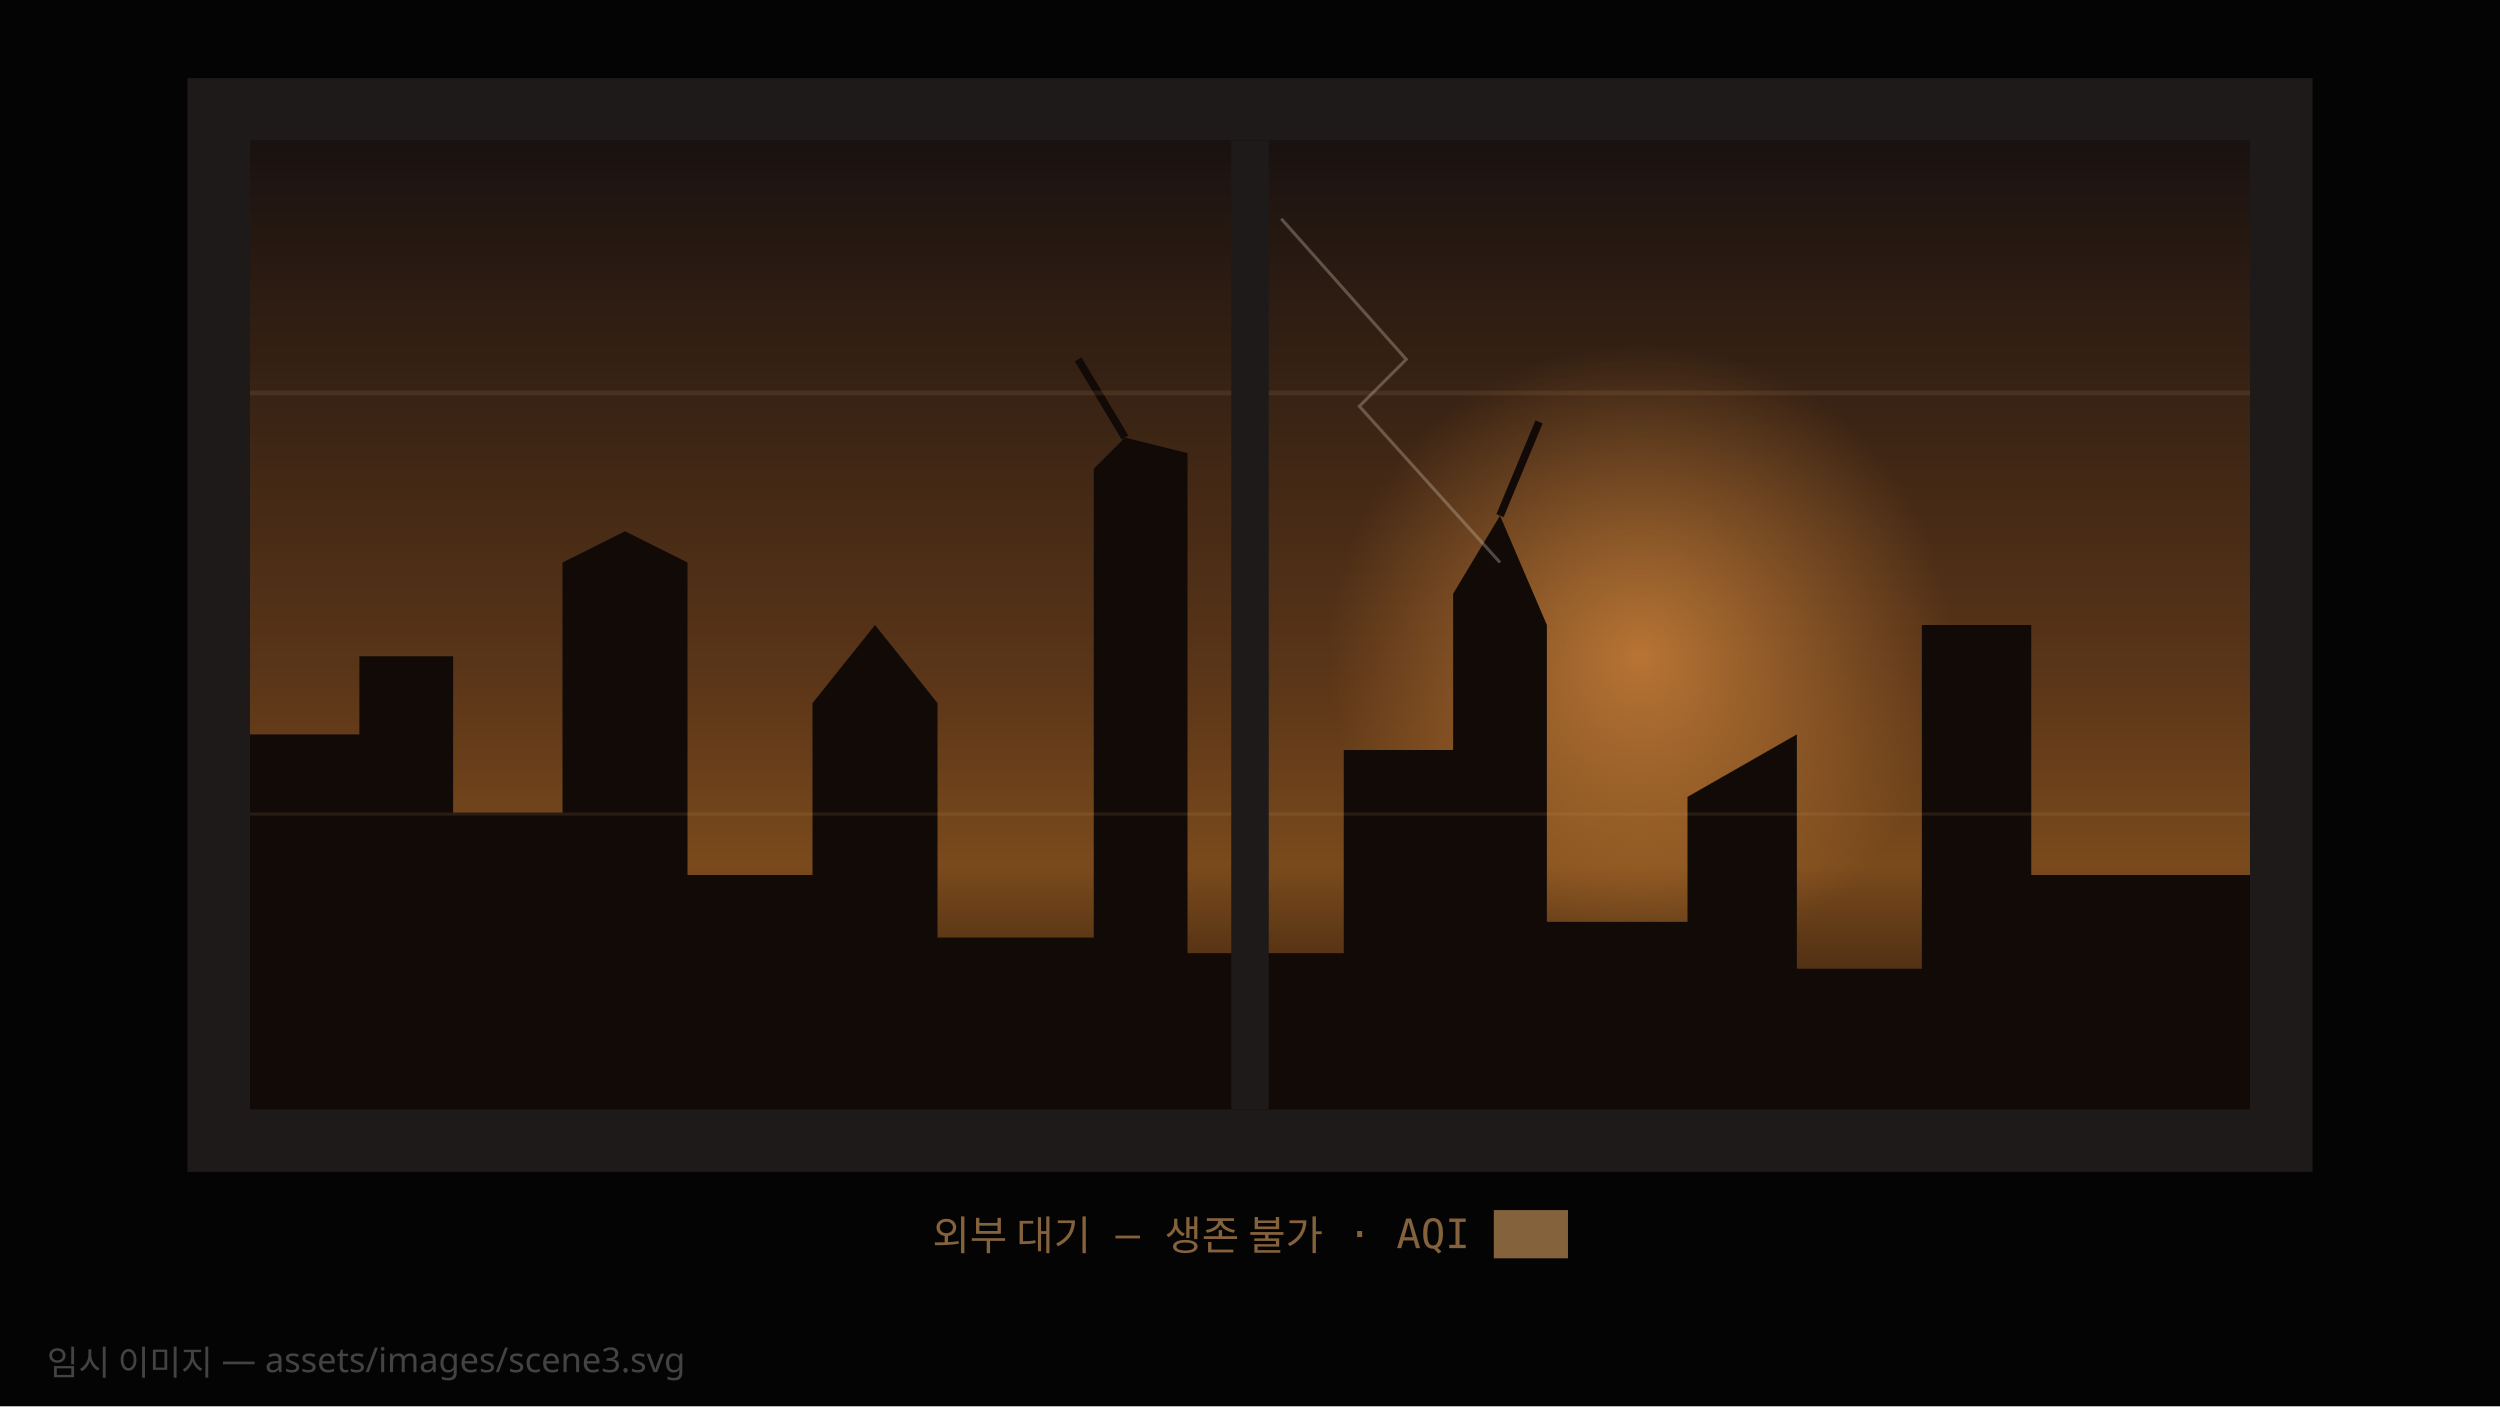
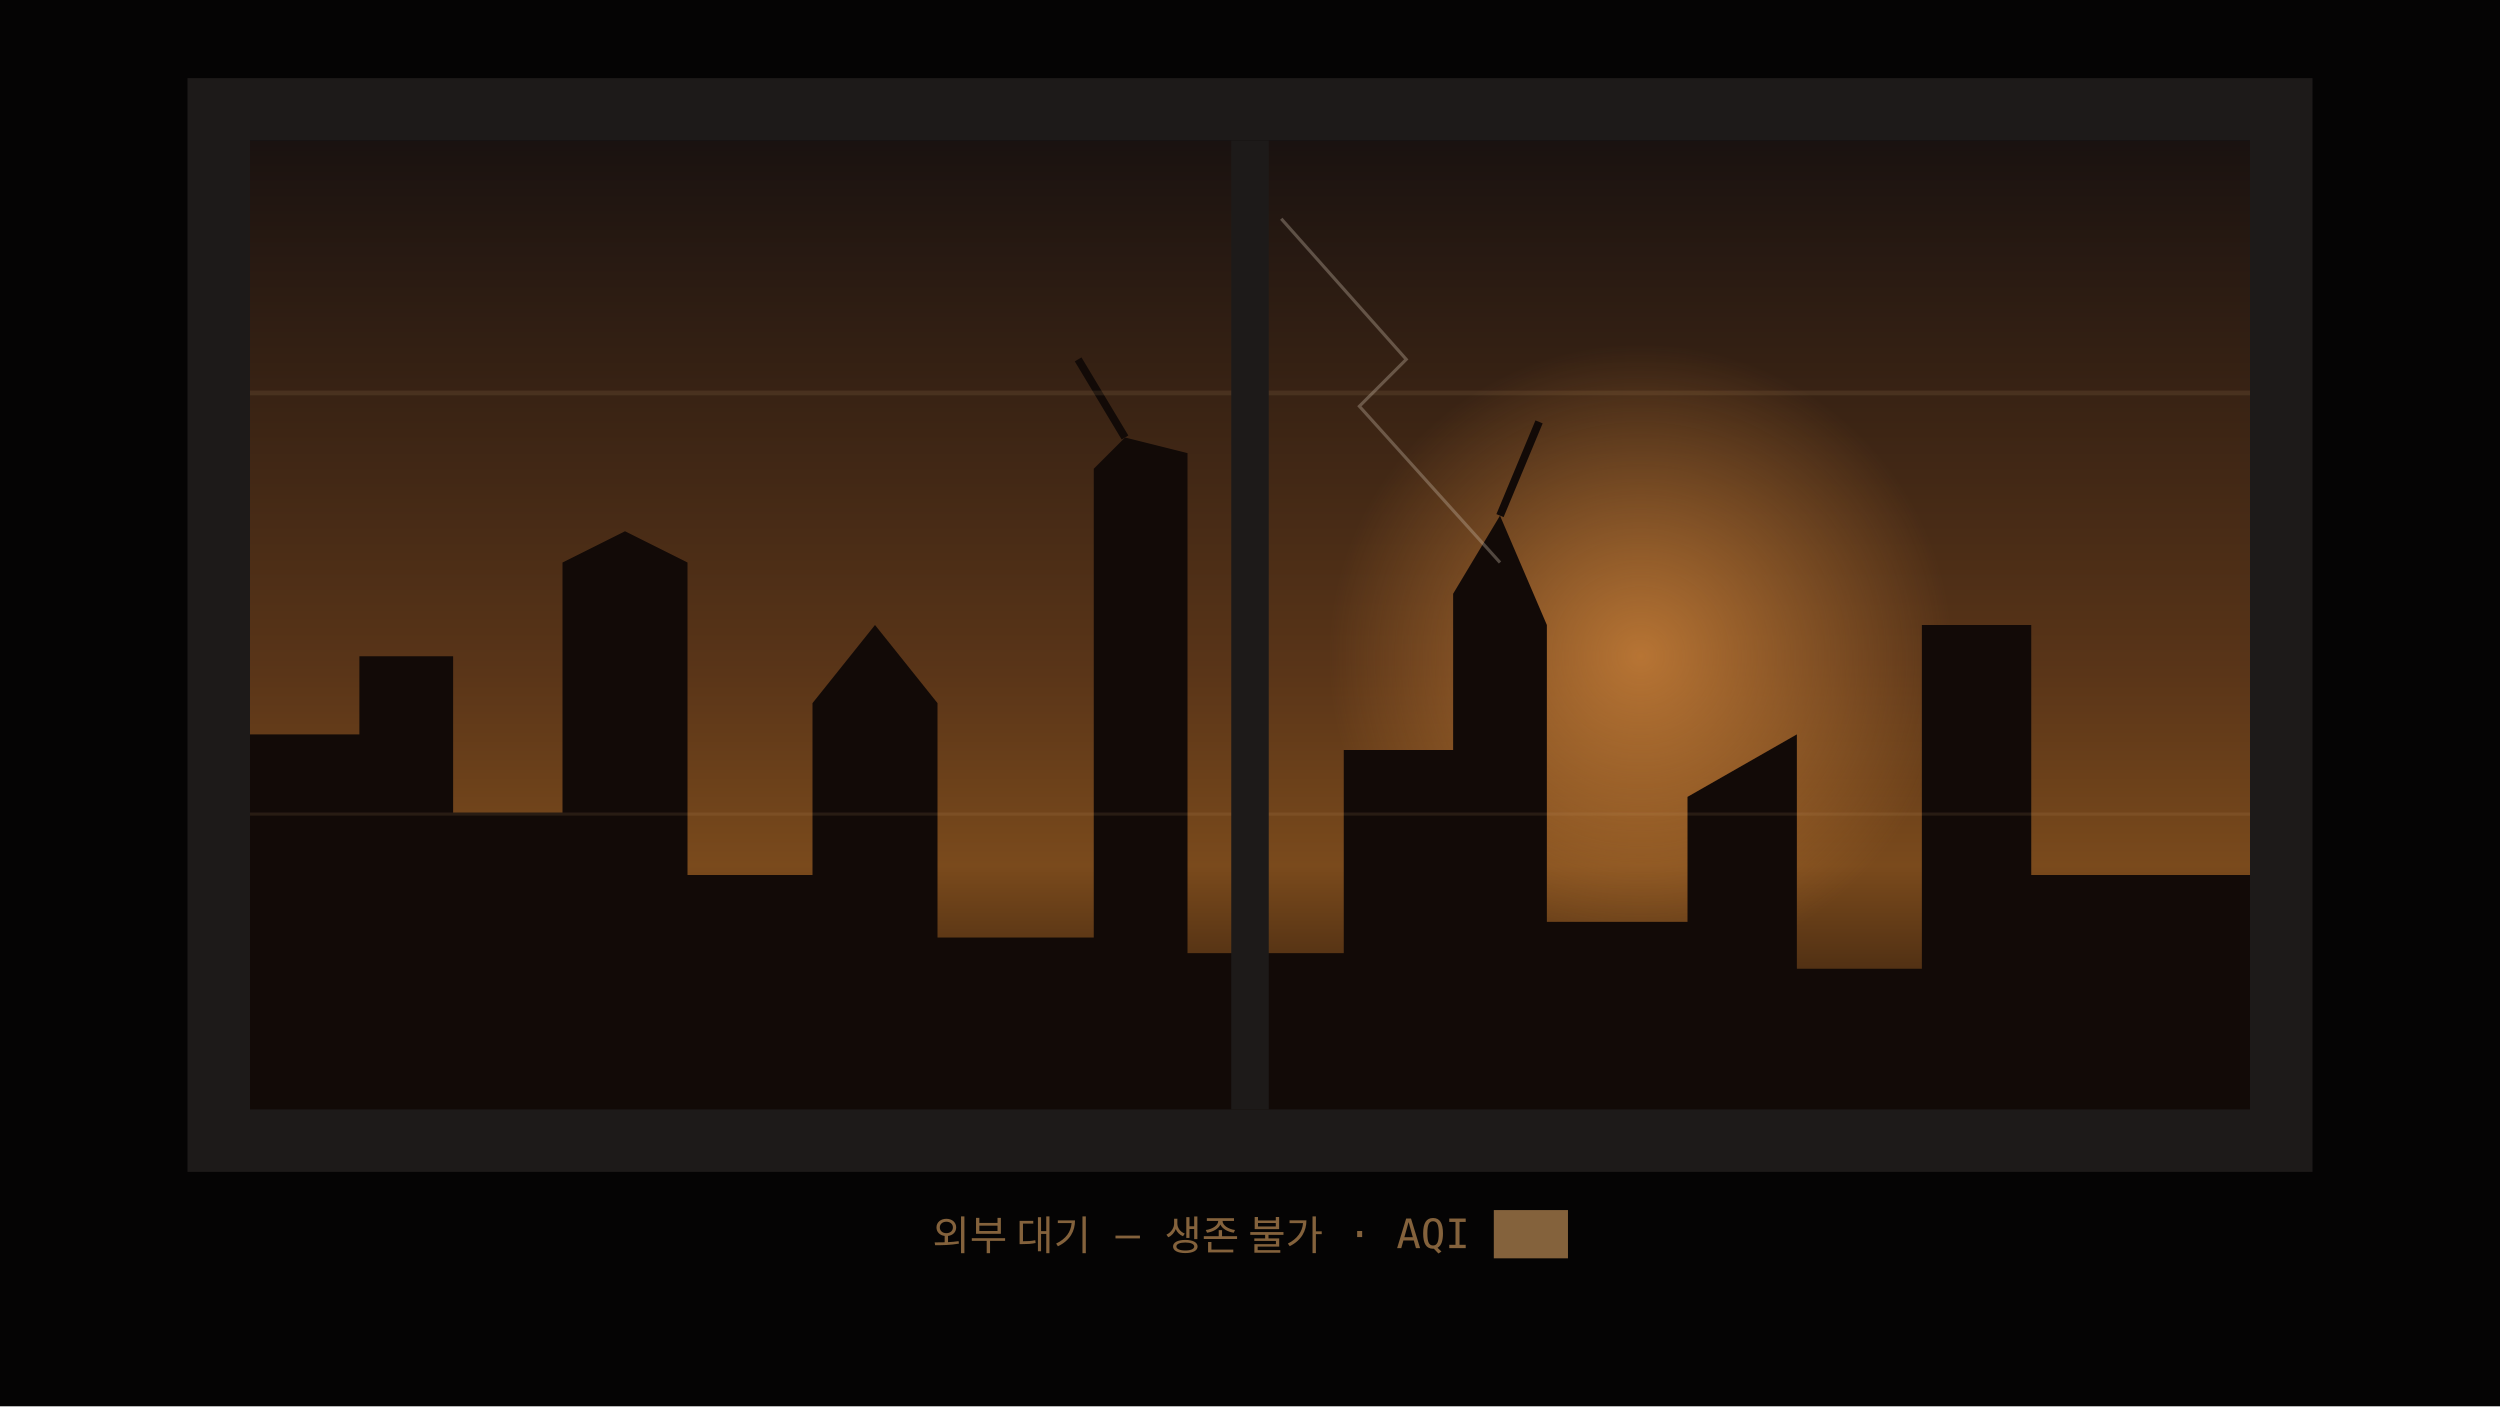
<svg xmlns="http://www.w3.org/2000/svg" viewBox="0 0 1600 900">
  <defs>
    <linearGradient id="sky" x1="0" y1="0" x2="0" y2="1">
      <stop offset="0" stop-color="#1a1210" />
      <stop offset=".55" stop-color="#5a3518" />
      <stop offset=".75" stop-color="#7a4a1c" />
      <stop offset="1" stop-color="#1c0f08" />
    </linearGradient>
    <radialGradient id="sun" cx="50%" cy="50%" r="50%">
      <stop offset="0" stop-color="#e09040" stop-opacity=".7" />
      <stop offset="1" stop-color="#e09040" stop-opacity="0" />
    </radialGradient>
  </defs>
  <rect width="1600" height="900" fill="#050404" />
  <rect x="160" y="90" width="1280" height="620" fill="url(#sky)" />
  <circle cx="1050" cy="420" r="200" fill="url(#sun)" />
  <g fill="#120a07">
    <path d="M160 710 L160 470 L230 470 L230 420 L290 420 L290 520 L360 520 L360 360 L400 340 L440 360 L440 560 L520 560 L520 450 L560 400 L600 450 L600 600 L700 600 L700 300 L720 280 L760 290 L760 610 L860 610 L860 480 L930 480 L930 380 L960 330 L990 400 L990 590 L1080 590 L1080 510 L1150 470 L1150 620 L1230 620 L1230 400 L1300 400 L1300 560 L1440 560 L1440 710 Z" />
  </g>
  <g stroke="#120a07" stroke-width="5">
    <line x1="720" y1="280" x2="690" y2="230" />
    <line x1="960" y1="330" x2="985" y2="270" />
  </g>
  <g fill="#c9a070" opacity=".12">
    <rect x="160" y="250" width="1280" height="3" />
    <rect x="160" y="520" width="1280" height="2" />
  </g>
  <rect x="140" y="70" width="1320" height="660" fill="none" stroke="#1d1a19" stroke-width="40" />
  <line x1="800" y1="90" x2="800" y2="710" stroke="#1d1a19" stroke-width="24" />
  <path d="M820 140 L900 230 L870 260 L960 360" stroke="#c9b9a8" stroke-opacity=".35" stroke-width="2" fill="none" />
  <text x="800" y="800" fill="#d8a060" opacity=".6" font-family="monospace" font-size="26" text-anchor="middle">외부 대기 — 생존 불가 · AQI ███</text>
-   <text x="30" y="880" fill="#ffffff" opacity=".25" font-family="sans-serif" font-size="22">임시 이미지 — assets/images/scene3.svg</text>
</svg>
